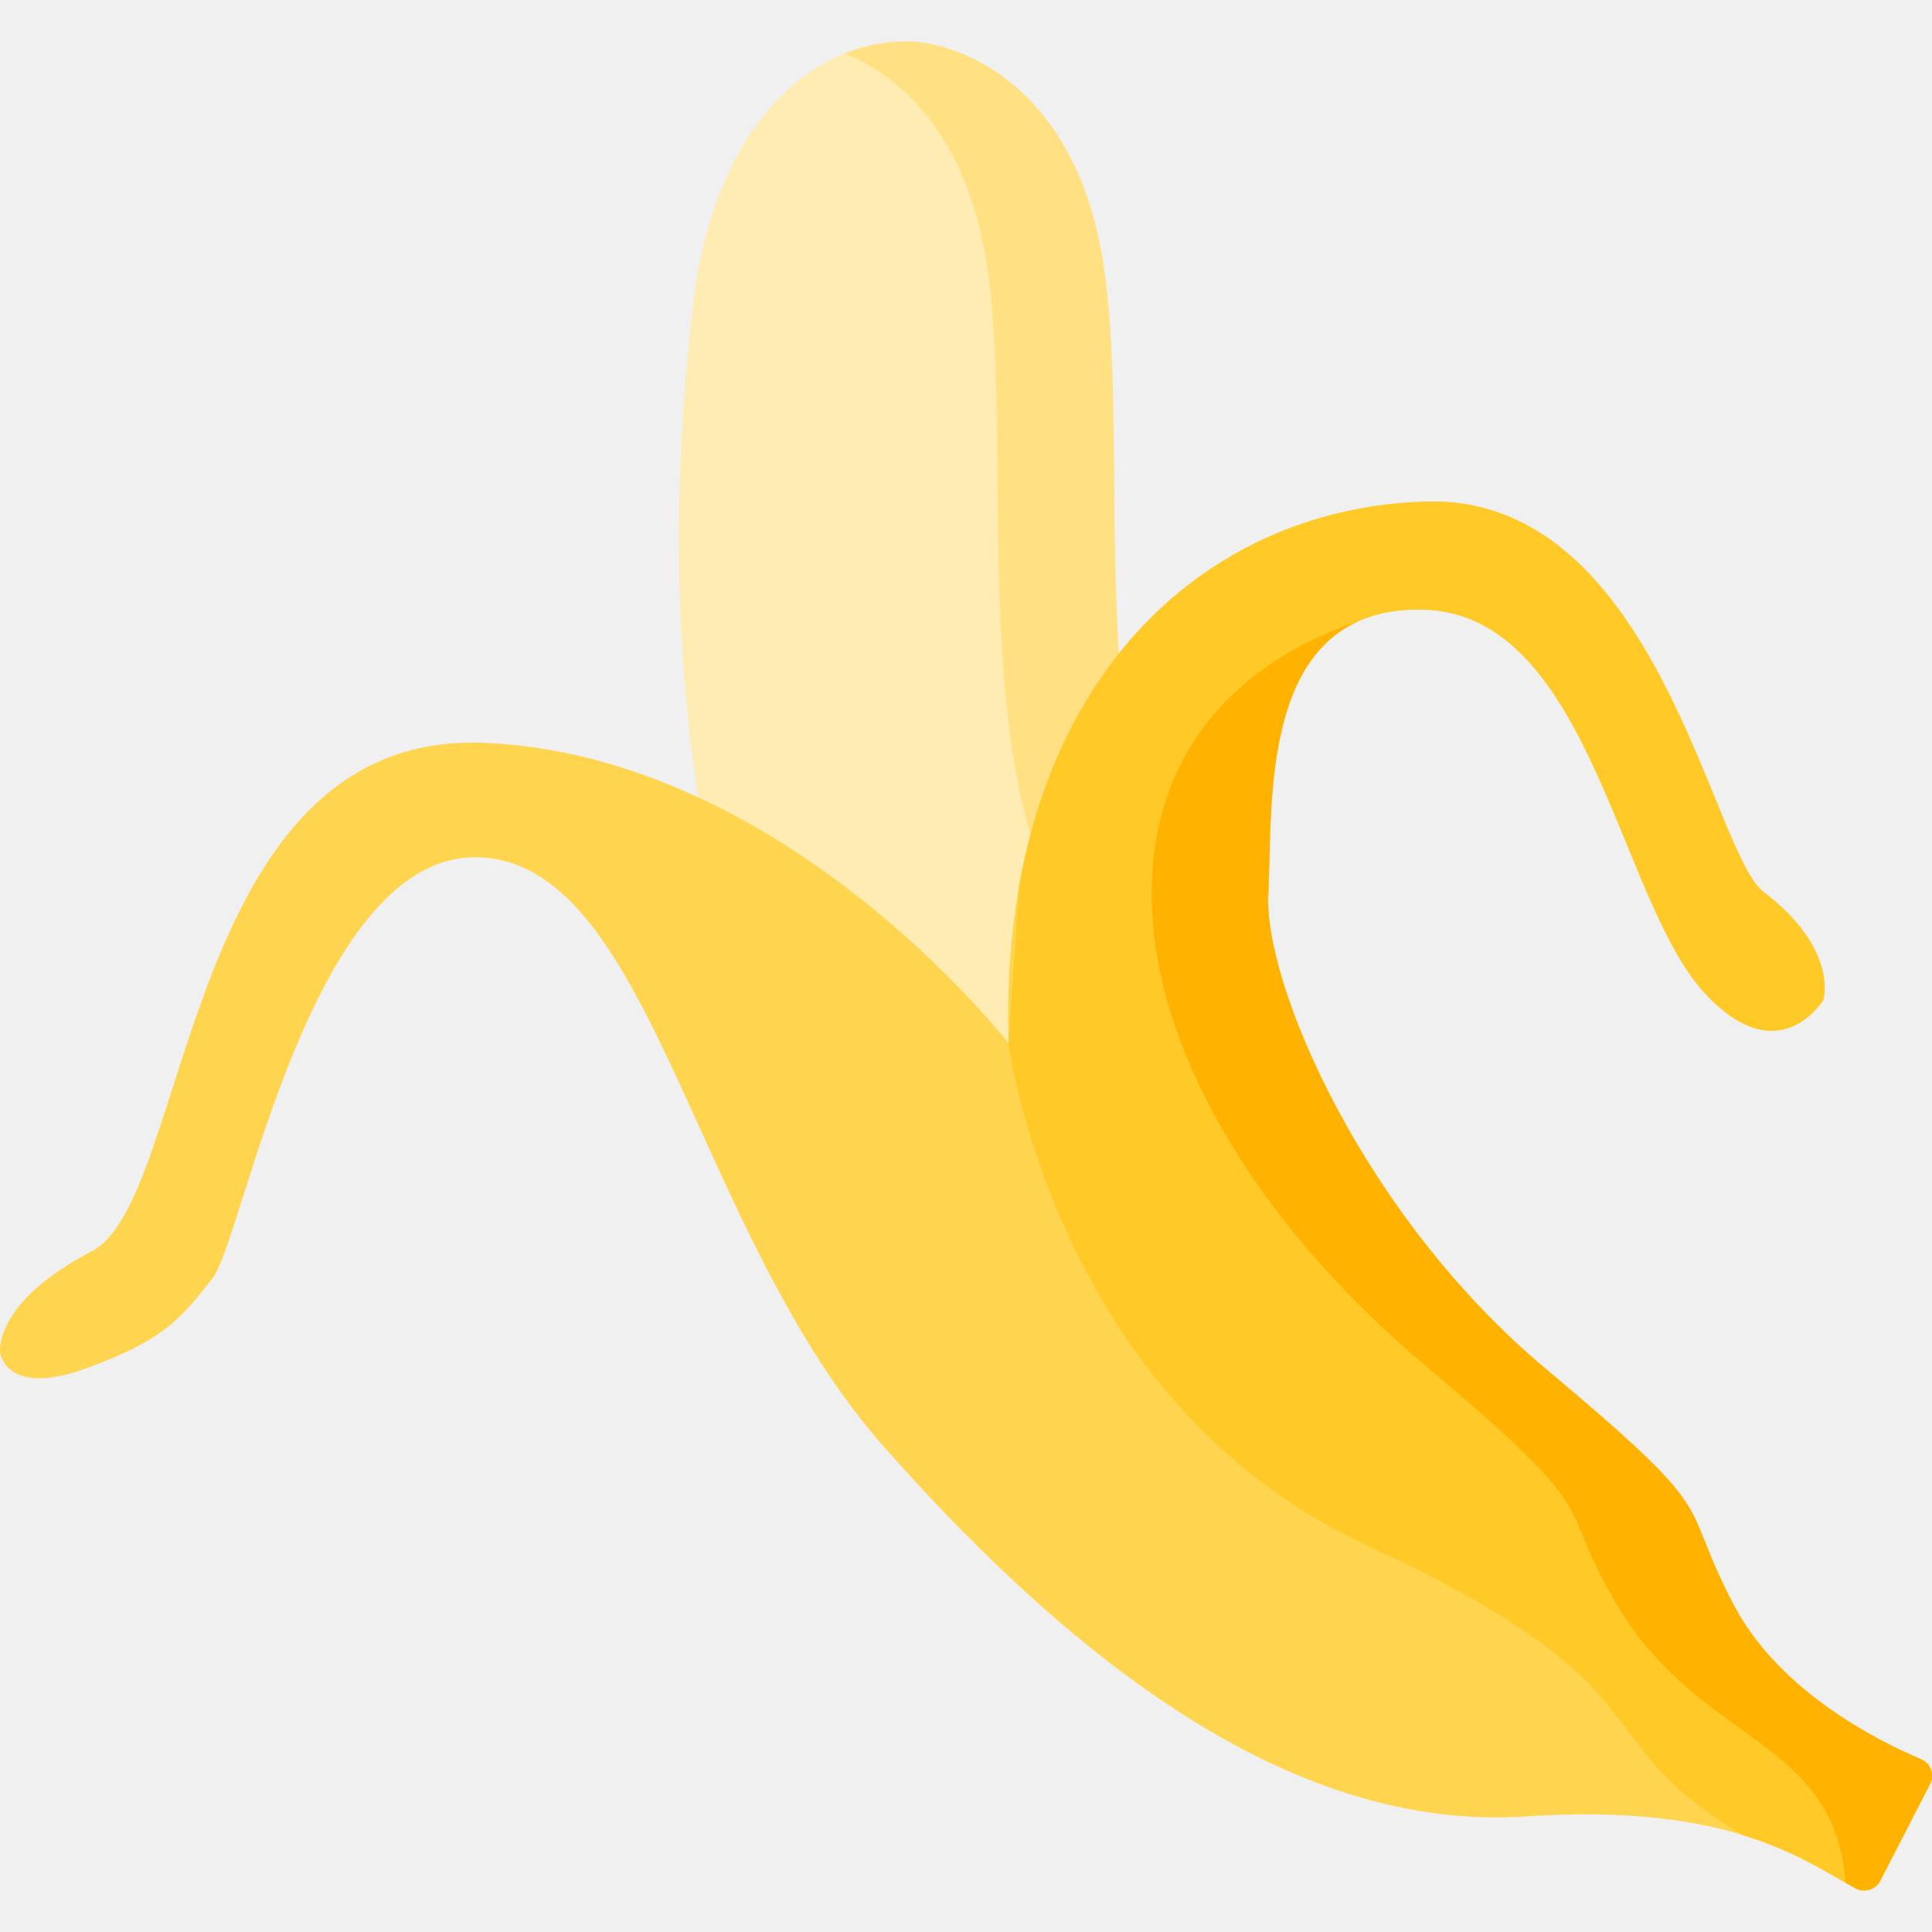
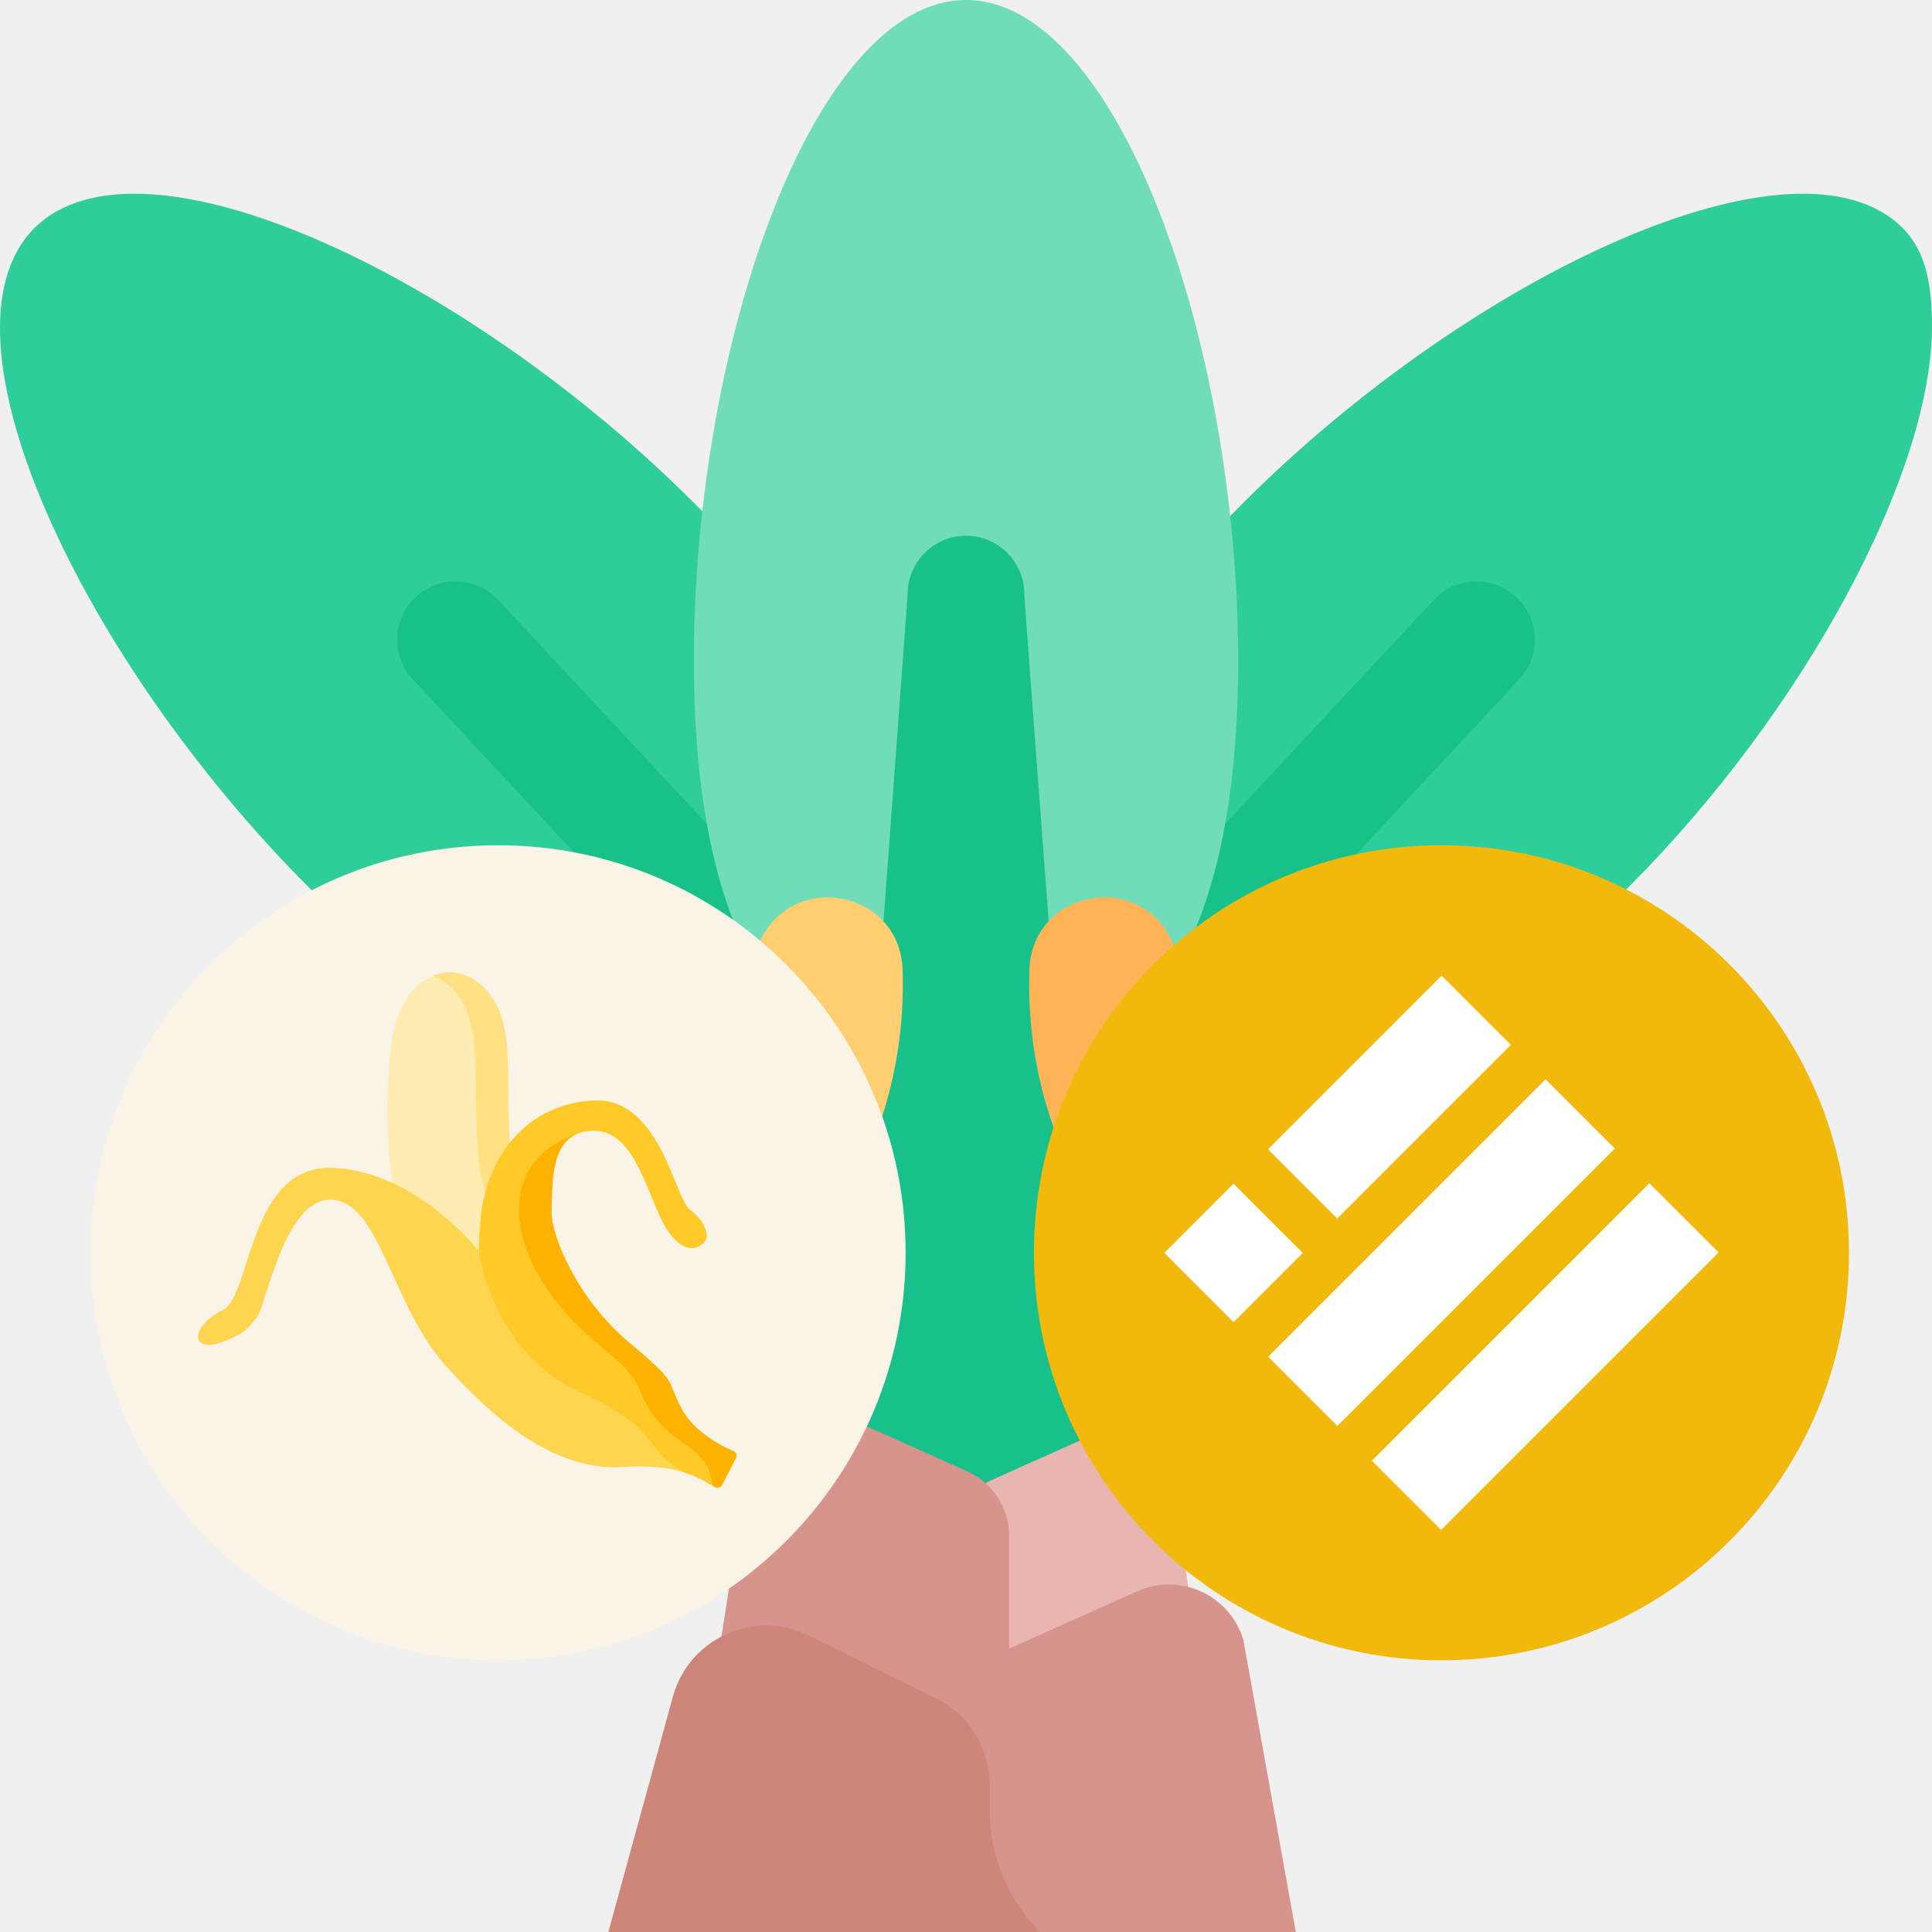
- <svg xmlns="http://www.w3.org/2000/svg" id="Layer_1" enable-background="new 0 0 512 512" height="512" viewBox="0 0 512 512" width="512">
-   <g>
-     <path d="m421.081 377.275c-.338-.167-35.23-18.652-68.796-62.108-20.886-27.039-36.968-58.088-47.802-92.284-15.261-49.75-4.508-121.5-13.583-160.865-9.768-42.37-39.116-50.547-48.996-50.977-26.488-1.153-52.688 22.143-58.244 69.774-23.266 199.426 64.548 322.759 190.747 390.738 24.913 12.664 57.707 2.559 70.468-23.797 12.887-26.035 2.235-57.59-23.794-70.481z" fill="#ffecb3" />
-     <path d="m421.081 377.275c-.338-.167-35.231-18.652-68.796-62.108-20.886-27.039-36.968-58.088-47.802-92.284-15.261-49.75-4.508-121.5-13.583-160.865-9.768-42.37-39.115-50.547-48.996-50.977-6.106-.266-12.194.785-18.02 3.116 12.66 5.163 29.234 18.034 36.111 47.861 9.076 39.365-1.677 111.116 13.584 160.865 10.833 34.196 26.916 65.245 47.802 92.284 33.566 43.456 68.458 61.941 68.796 62.108 26.029 12.891 36.682 44.446 23.793 70.48-6.581 13.593-18.494 22.848-31.903 26.902 23.594 7.373 51.32-3.173 62.808-26.902 12.887-26.034 2.235-57.589-23.794-70.48z" fill="#ffe082" />
-     <path d="m267.264 276.479s-59.132-76.346-138.999-79.618-77.615 121.081-103.878 134.697c-26.263 13.616-24.356 26.827-24.356 26.827s1.315 12.049 22.764 4.259 25.249-13.644 33.453-23.77 26.28-114.537 71.564-111.638 55.952 99.175 106.725 156.511 108.464 101.771 170.019 97.615c54.899-3.707 74.453 12.369 87.262 19.088 2.357 1.236 5.265.322 6.482-2.045l13.168-25.602c1.273-2.474.181-5.508-2.383-6.588-10.879-4.583-37.391-17.684-49.537-40.699-15.49-29.35-1.529-22.211-50.057-62.876s-74.643-102.116-73.385-125.632-3.095-76.393 40.934-75.465c44.03.928 51.81 76.228 74.32 101.177 19.958 22.12 31.857 2.223 31.857 2.223s4.043-13.415-15.814-28.538c-13.878-10.57-28.327-104.994-89.192-103.481-60.865 1.512-113.721 50.365-110.947 143.555z" fill="#ffd54f" />
-     <path d="m509.085 466.214c-10.879-4.584-37.391-17.684-49.537-40.699-15.49-29.35-1.529-22.211-50.057-62.876s-74.643-102.116-73.385-125.632-3.095-76.393 40.934-75.465 51.811 76.228 74.321 101.177c19.958 22.12 31.857 2.223 31.857 2.223s4.043-13.415-15.814-28.538c-13.878-10.57-28.327-104.994-89.192-103.481-51.029 1.269-96.42 35.82-108.127 101.87-1.755 25.035-2.821 41.687-2.821 41.687s12.196 94.781 94.903 133.029c82.707 38.247 56.038 50.917 99.727 76.828.007.004.013.007.019.011 14.584 4.469 23.179 10.574 29.905 14.102 2.357 1.236 5.265.322 6.482-2.045l13.168-25.602c1.272-2.475.181-5.509-2.383-6.589z" fill="#ffca28" />
-     <g>
-       <path d="m509.084 466.214c-10.879-4.584-37.391-17.684-49.537-40.699-15.49-29.35-1.529-22.211-50.057-62.876s-74.643-102.116-73.386-125.632c1.064-19.898-1.885-60.816 23.857-72.373-30.683 10.32-54.762 33.302-54.762 72.373 0 38.171 24.858 84.967 73.386 125.632 48.527 40.665 33.024 34.392 50.057 62.876 22.101 36.959 57.612 34.967 60.443 73.433.948.537 1.857 1.042 2.733 1.501 2.357 1.236 5.265.322 6.482-2.045l13.168-25.602c1.272-2.474.181-5.508-2.384-6.588z" fill="#ffb300" />
+ <svg xmlns="http://www.w3.org/2000/svg" width="512" height="512" viewBox="0 0 497 497" id="Capa_1" overflow="hidden" version="1.1">
+   <defs id="defs982">
+     <clipPath id="clip0">
+       <rect x="87" y="109" width="502" height="502" id="rect1632" />
+     </clipPath>
+     <clipPath id="clip1">
+       <rect x="154" y="180" width="331" height="331" id="rect1635" />
+     </clipPath>
+     <clipPath id="clip2">
+       <rect x="154" y="180" width="331" height="331" id="rect1638" />
+     </clipPath>
+     <clipPath id="clip3">
+       <rect x="154" y="180" width="331" height="331" id="rect1641" />
+     </clipPath>
+   </defs>
+   <g id="g977">
+     <g id="g965">
+       <path d="M130.036 232.669C113.048 240.59 95.322 244.983 77.68 246.151 59.392 247.361 55.293 272.261 72.287 279.126 96.704 288.989 124.99 289.086 150.744 277.077Z" fill="#FFB357" id="path935" />
+       <path d="M419.32 246.151C401.678 244.983 383.951 240.59 366.964 232.669L346.256 277.077C372.01 289.086 400.295 288.989 424.713 279.126 441.707 272.262 437.609 247.362 419.32 246.151Z" fill="#FFCE71" id="path937" />
+       <path d="M178.556 129.396C237.135 187.975 234.177 229.339 206.84 256.675 179.503 284.011 138.139 286.969 79.561 228.391 20.983 169.813-18.486 86.022 8.851 58.685 36.188 31.348 119.978 70.817 178.556 129.396Z" fill="#30CD9C" id="path939" />
+       <path d="M319.777 129.396C261.198 187.975 264.156 229.339 291.493 256.675 318.83 284.011 360.194 286.969 418.772 228.391 464.517 182.645 497 121.526 497 83.921 497 73.416 495.471 64.674 489.482 58.685 462.146 31.348 378.355 70.817 319.777 129.396Z" fill="#30CD9C" id="path941" />
+       <g fill="#18C08B" id="g947">
+         <path d="M389.92 153.458C383.794 147.882 374.306 148.328 368.731 154.456L291.727 237.095 312.964 258.332 390.919 174.648C396.494 168.521 396.047 159.034 389.92 153.458Z" id="path943" />
+         <path d="M107.08 153.458C100.953 159.034 100.506 168.52 106.082 174.647L184.037 258.331 205.274 237.094 128.27 154.455C122.694 148.328 113.206 147.882 107.08 153.458Z" id="path945" />
+       </g>
+       <path d="M318.5 170C318.5 252.843 287.16 280 248.5 280 209.84 280 178.5 252.843 178.5 170 178.5 87.157 209.84 0 248.5 0 287.16 0 318.5 87.157 318.5 170Z" fill="#70DCBA" id="path949" />
+       <path d="M263.5 152.826C263.5 144.542 256.784 137.826 248.5 137.826 240.216 137.826 233.5 144.542 233.5 152.826L213.5 423.383 283.5 423.383C283.5 417.185 263.5 155.274 263.5 152.826Z" fill="#18C08B" id="path951" />
+       <g id="g963">
+         <g id="g957">
+           <path d="M255.183 380.704 280.763 369.244C288.98 365.563 298.56 369.953 301.137 378.58L311.177 444.156 246.372 444.156 246.372 394.305C246.373 388.432 249.823 383.106 255.183 380.704Z" fill="#E8B5B1" id="path953" />
+           <path d="M248.827 378.5 217.555 364.49C207.203 359.853 194.206 365.608 192.272 378.382L180.373 454.157 259.598 454.157 259.598 395.129C259.598 387.947 255.38 381.436 248.827 378.5Z" fill="#D6948C" id="path955" />
+         </g>
+         <path d="M258.196 424.739 292.523 409.36C303.55 404.42 316.406 410.311 319.863 421.888L333.336 497 246.372 497 246.372 442.991C246.373 435.109 251.002 427.962 258.196 424.739Z" fill="#D6948C" id="path959" />
+         <path d="M254.598 465.733 254.598 459.156C254.598 449.358 248.843 440.474 239.901 436.468L207.231 420.351C193.524 414.21 177.544 421.533 173.245 435.925L156.498 497 267.549 497C259.256 488.708 254.598 477.46 254.598 465.733Z" fill="#CE857A" id="path961" />
+       </g>
+     </g>
+     <g fill="#FCE3A0" id="g971">
+       <path d="M196.422 260.398C202.146 242.881 179.932 229.564 167.179 242.866 154.712 255.87 139.672 266.827 122.363 274.898 105.054 282.969 86.993 287.447 69.017 288.639 50.629 289.858 46.552 315.435 63.65 322.31 88.504 332.303 117.272 332.378 143.47 320.161 169.667 307.946 188.101 285.861 196.422 260.398Z" id="path967" />
+       <path d="M300.578 260.398C294.854 242.881 317.068 229.564 329.821 242.866 342.288 255.87 357.328 266.827 374.637 274.898 391.946 282.969 410.007 287.447 427.983 288.639 446.371 289.858 450.448 315.435 433.35 322.31 408.496 332.303 379.728 332.378 353.53 320.161 327.333 307.946 308.899 285.861 300.578 260.398Z" id="path969" />
+     </g>
+     <path d="M232.189 249.448C231.478 228.911 203.654 223.655 195.366 242.458 187.368 260.604 175.937 277.603 161.071 292.469 150.297 303.243 138.402 312.213 125.762 319.38 117.131 324.274 112.49 334.041 114.374 343.783 116.757 356.109 128.597 364.161 140.964 362.003 162.56 358.235 183.249 348.011 199.932 331.329 222.462 308.799 233.211 278.959 232.189 249.448Z" fill="#FFCE71" id="path973" />
+     <path d="M264.811 249.448C265.522 228.911 293.346 223.655 301.634 242.458 309.632 260.604 321.063 277.603 335.929 292.469 346.703 303.243 358.598 312.213 371.238 319.38 379.869 324.274 384.51 334.041 382.626 343.783 380.243 356.109 368.403 364.161 356.036 362.003 334.44 358.235 313.751 348.011 297.068 331.329 274.538 308.799 263.789 278.959 264.811 249.448Z" fill="#FFB357" id="path975" />
+   </g>
+   <g id="g1590" transform="matrix(0.1048359,0,0,0.1048359,265.9727,217.4375)">
+     <circle cx="1000" cy="1000" r="1000" style="fill:#f0b90b" id="circle1576" />
+     <path d="m 574.41,746 426,-426 169.86,169.86 -426,426 z m 0.31,509.06 680.79,-680.79 169.86,169.86 -680.79,680.79 z M 1510.13,829.37 829.34,1510.16 999.19,1680 1680,999.22 Z M 320,1000.36 489.86,830.5 659.72,1000.36 489.86,1170.22 Z" style="fill:#ffffff;fill-rule:evenodd" id="path1578" />
+   </g>
+   <g style="overflow:hidden" id="g1690" transform="matrix(0.4185067,0,0,0.4185067,22.87837,217.4375)">
+     <g clip-path="url(#clip0)" transform="translate(-87,-109)" id="g1664">
+       <path d="M 88,359.5 C 88,221.153 200.153,109 338.5,109 476.847,109 589,221.153 589,359.5 589,497.847 476.847,610 338.5,610 200.153,610 88,497.847 88,359.5 Z" fill="#faf4e6" fill-rule="evenodd" id="path1646" />
+       <g clip-path="url(#clip1)" id="g1662">
+         <g clip-path="url(#clip2)" id="g1660">
+           <g clip-path="url(#clip3)" id="g1658">
+             <path d="m 426.222,423.902 c -0.218,-0.108 -22.775,-12.058 -44.475,-40.151 -13.503,-17.481 -23.899,-37.553 -30.903,-59.661 -9.867,-32.162 -2.915,-78.547 -8.782,-103.996 -6.315,-27.392 -25.288,-32.678 -31.675,-32.956 -17.124,-0.746 -34.062,14.315 -37.654,45.108 -15.041,128.925 41.73,208.658 123.315,252.606 16.106,8.187 37.307,1.654 45.557,-15.385 8.331,-16.831 1.445,-37.231 -15.383,-45.565 z" fill="#ffecb3" id="path1648" />
+             <path d="m 426.222,423.902 c -0.218,-0.108 -22.776,-12.058 -44.475,-40.151 -13.503,-17.481 -23.899,-37.553 -30.903,-59.661 -9.867,-32.162 -2.915,-78.547 -8.782,-103.996 -6.315,-27.392 -25.287,-32.678 -31.675,-32.956 -3.947,-0.172 -7.883,0.507 -11.65,2.014 8.185,3.338 18.9,11.659 23.346,30.942 5.867,25.449 -1.084,71.834 8.782,103.996 7.003,22.108 17.4,42.18 30.903,59.661 21.7,28.093 44.257,40.043 44.475,40.151 16.828,8.334 23.715,28.734 15.382,45.565 -4.254,8.787 -11.956,14.77 -20.625,17.391 15.254,4.767 33.178,-2.051 40.605,-17.391 8.331,-16.831 1.445,-37.231 -15.383,-45.565 z" fill="#ffe082" id="path1650" />
+             <path d="m 326.782,358.739 c 0,0 -38.228,-49.356 -89.861,-51.471 -51.632,-2.116 -50.177,78.277 -67.155,87.079 -16.979,8.803 -15.746,17.343 -15.746,17.343 0,0 0.85,7.79 14.717,2.754 13.866,-5.036 16.323,-8.821 21.626,-15.367 5.304,-6.547 16.99,-74.047 46.265,-72.172 29.276,1.874 36.173,64.115 68.997,101.181 32.823,37.067 70.12,65.794 109.914,63.107 35.491,-2.397 48.133,7.996 56.414,12.34 1.523,0.799 3.403,0.208 4.19,-1.322 l 8.513,-16.551 c 0.823,-1.6 0.117,-3.561 -1.541,-4.259 -7.033,-2.963 -24.172,-11.433 -32.024,-26.312 -10.014,-18.974 -0.989,-14.359 -32.361,-40.648 -31.373,-26.289 -48.256,-66.016 -47.443,-81.219 0.814,-15.203 -2.001,-49.387 26.463,-48.787 28.465,0.6 33.495,49.28 48.047,65.409 12.903,14.301 20.595,1.437 20.595,1.437 0,0 2.614,-8.672 -10.223,-18.449 -8.972,-6.833 -18.313,-67.877 -57.661,-66.899 -39.349,0.978 -73.519,32.56 -71.726,92.806 z" fill="#ffd54f" id="path1652" />
+             <path d="m 483.115,481.4 c -7.033,-2.963 -24.172,-11.432 -32.024,-26.311 -10.014,-18.974 -0.989,-14.359 -32.361,-40.649 -31.373,-26.289 -48.256,-66.016 -47.443,-81.219 0.814,-15.202 -2.001,-49.387 26.463,-48.787 28.465,0.6 33.495,49.281 48.048,65.41 12.902,14.3 20.595,1.437 20.595,1.437 0,0 2.614,-8.673 -10.224,-18.45 -8.972,-6.833 -18.313,-67.876 -57.661,-66.898 -32.989,0.82 -62.334,23.157 -69.902,65.857 -1.135,16.185 -1.824,26.95 -1.824,26.95 0,0 7.885,61.274 61.353,86.001 53.469,24.726 36.228,32.917 64.472,49.668 0.005,0.003 0.009,0.005 0.013,0.007 9.428,2.89 14.984,6.836 19.333,9.117 1.523,0.799 3.403,0.208 4.19,-1.322 l 8.513,-16.551 c 0.822,-1.6 0.117,-3.562 -1.541,-4.26 z" fill="#ffca28" id="path1654" />
+             <path d="m 483.115,481.4 c -7.033,-2.963 -24.173,-11.432 -32.025,-26.311 -10.014,-18.974 -0.989,-14.359 -32.361,-40.649 -31.373,-26.289 -48.256,-66.016 -47.443,-81.219 0.688,-12.863 -1.219,-39.316 15.423,-46.788 -19.836,6.672 -35.403,21.53 -35.403,46.788 0,24.677 16.071,54.93 47.443,81.219 31.372,26.29 21.35,22.234 32.361,40.649 14.288,23.893 37.246,22.605 39.076,47.473 0.613,0.347 1.2,0.674 1.767,0.97 1.523,0.8 3.403,0.209 4.19,-1.322 l 8.513,-16.551 c 0.822,-1.599 0.117,-3.561 -1.541,-4.259 z" fill="#ffb300" id="path1656" />
+           </g>
+         </g>
+       </g>
    </g>
  </g>
</svg>
